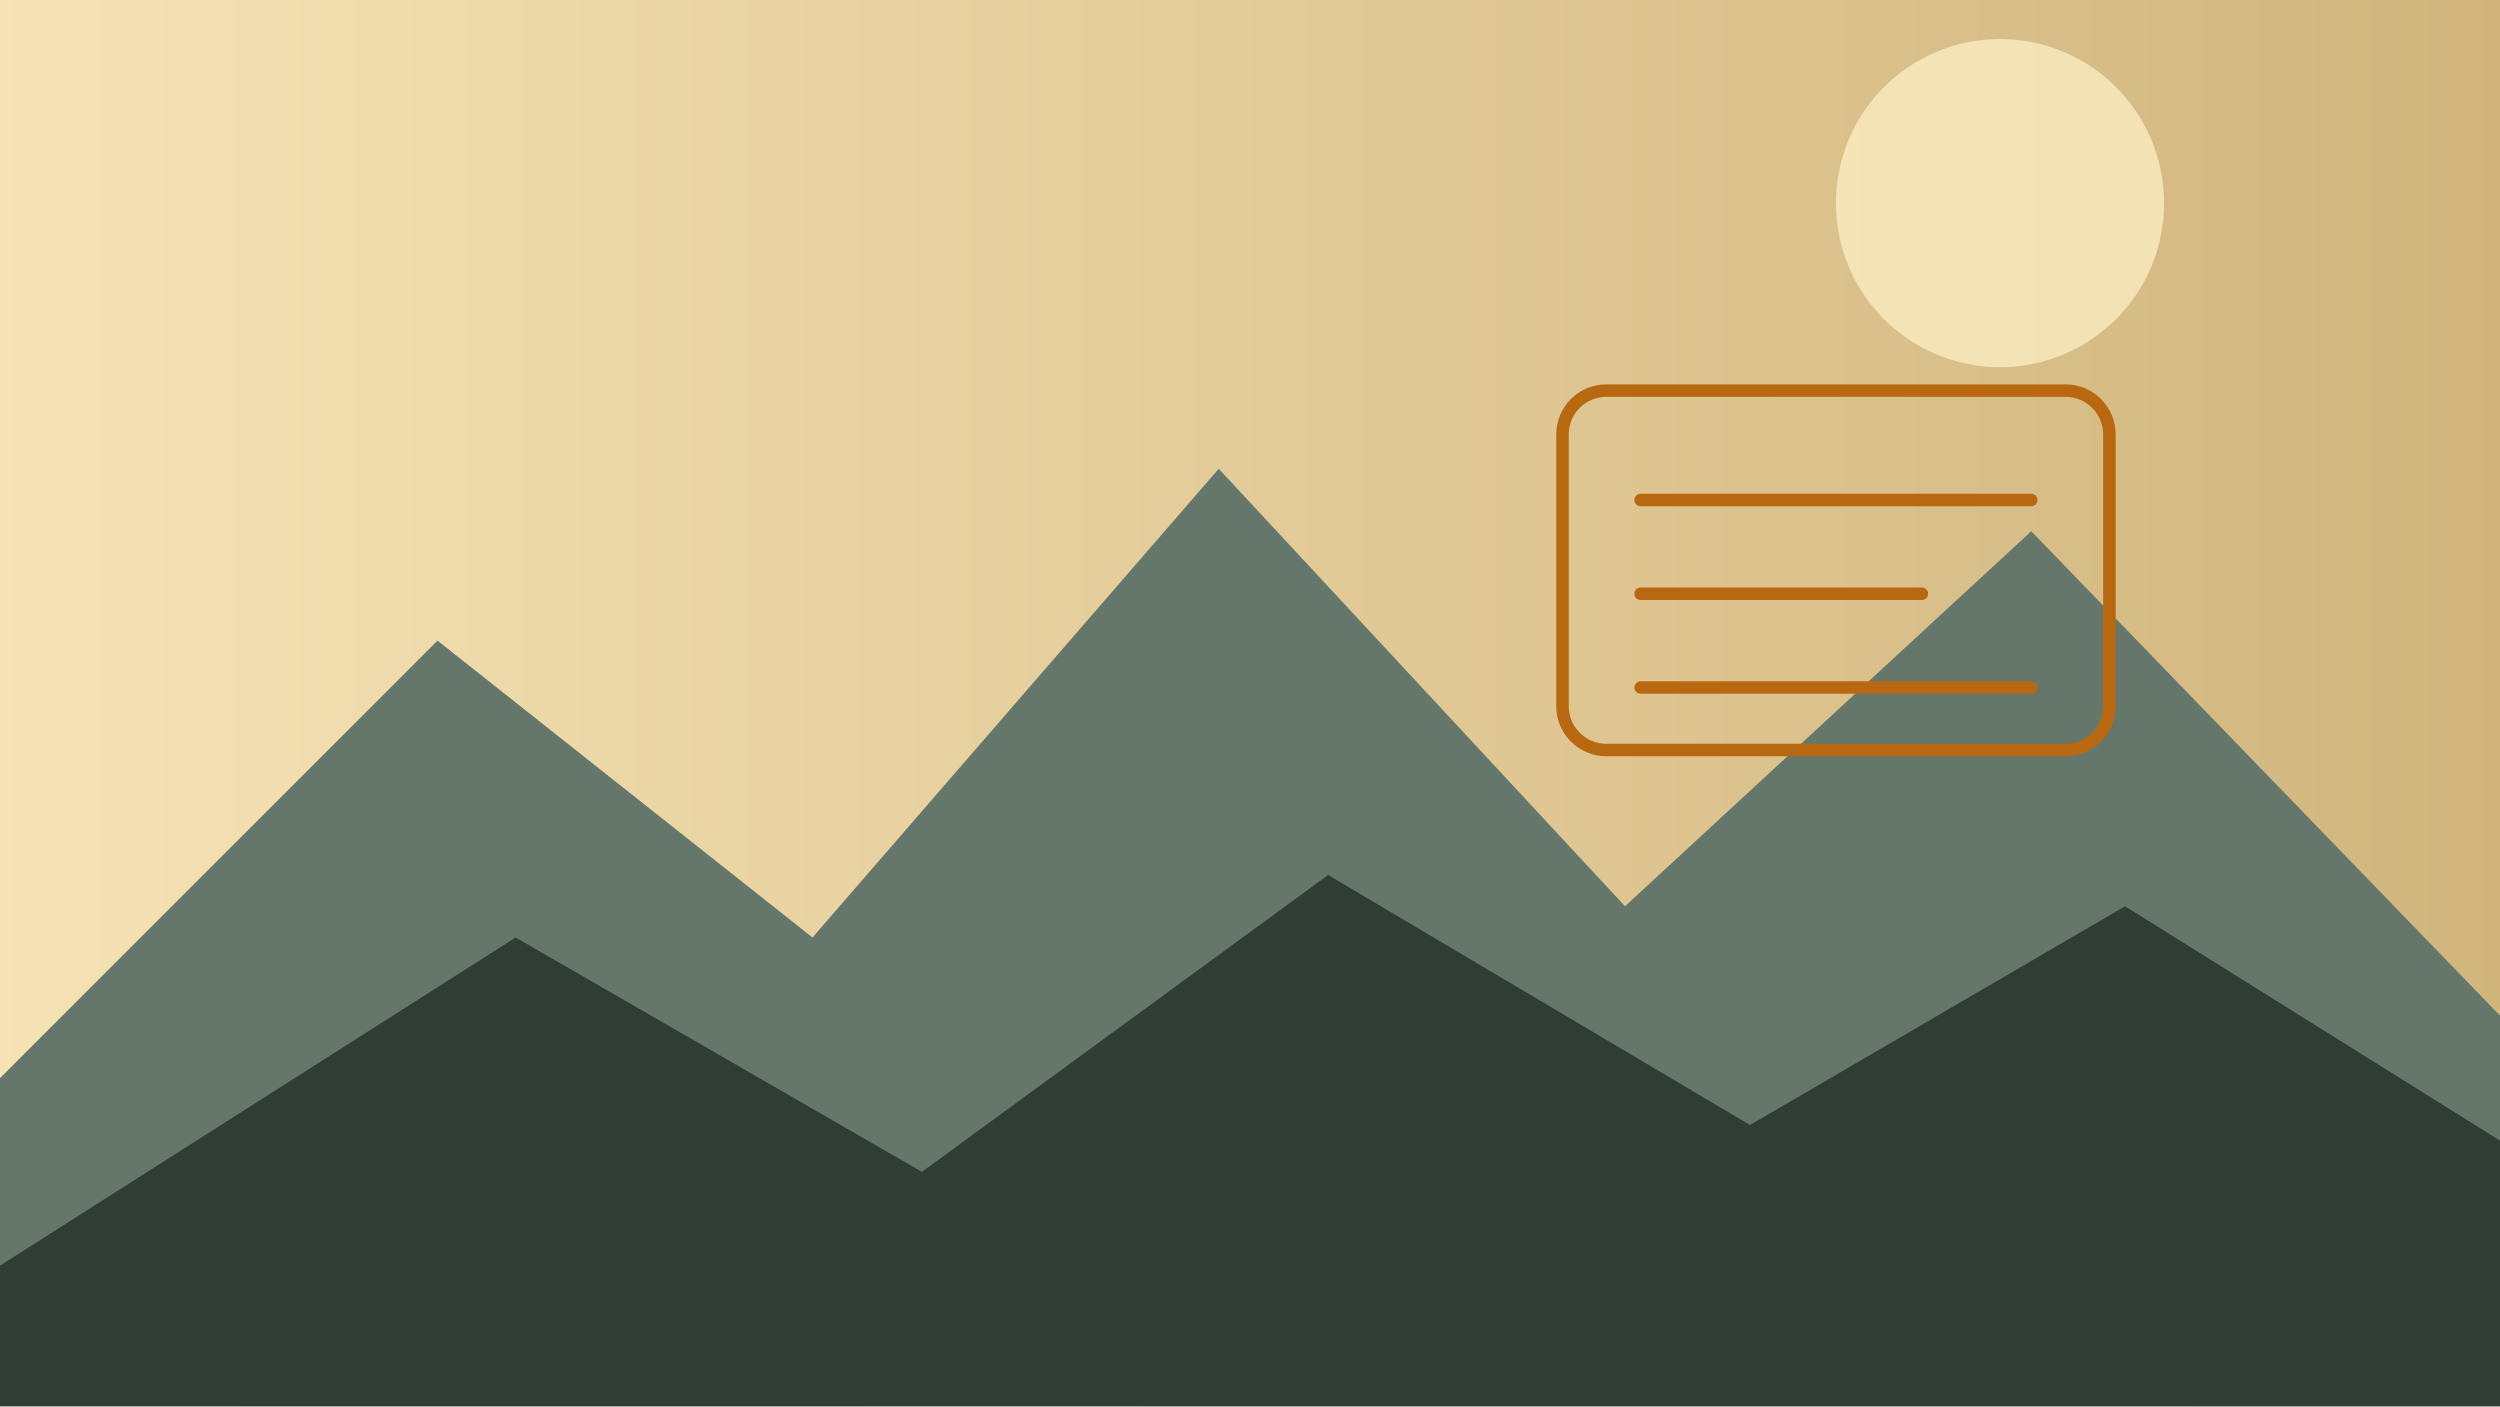
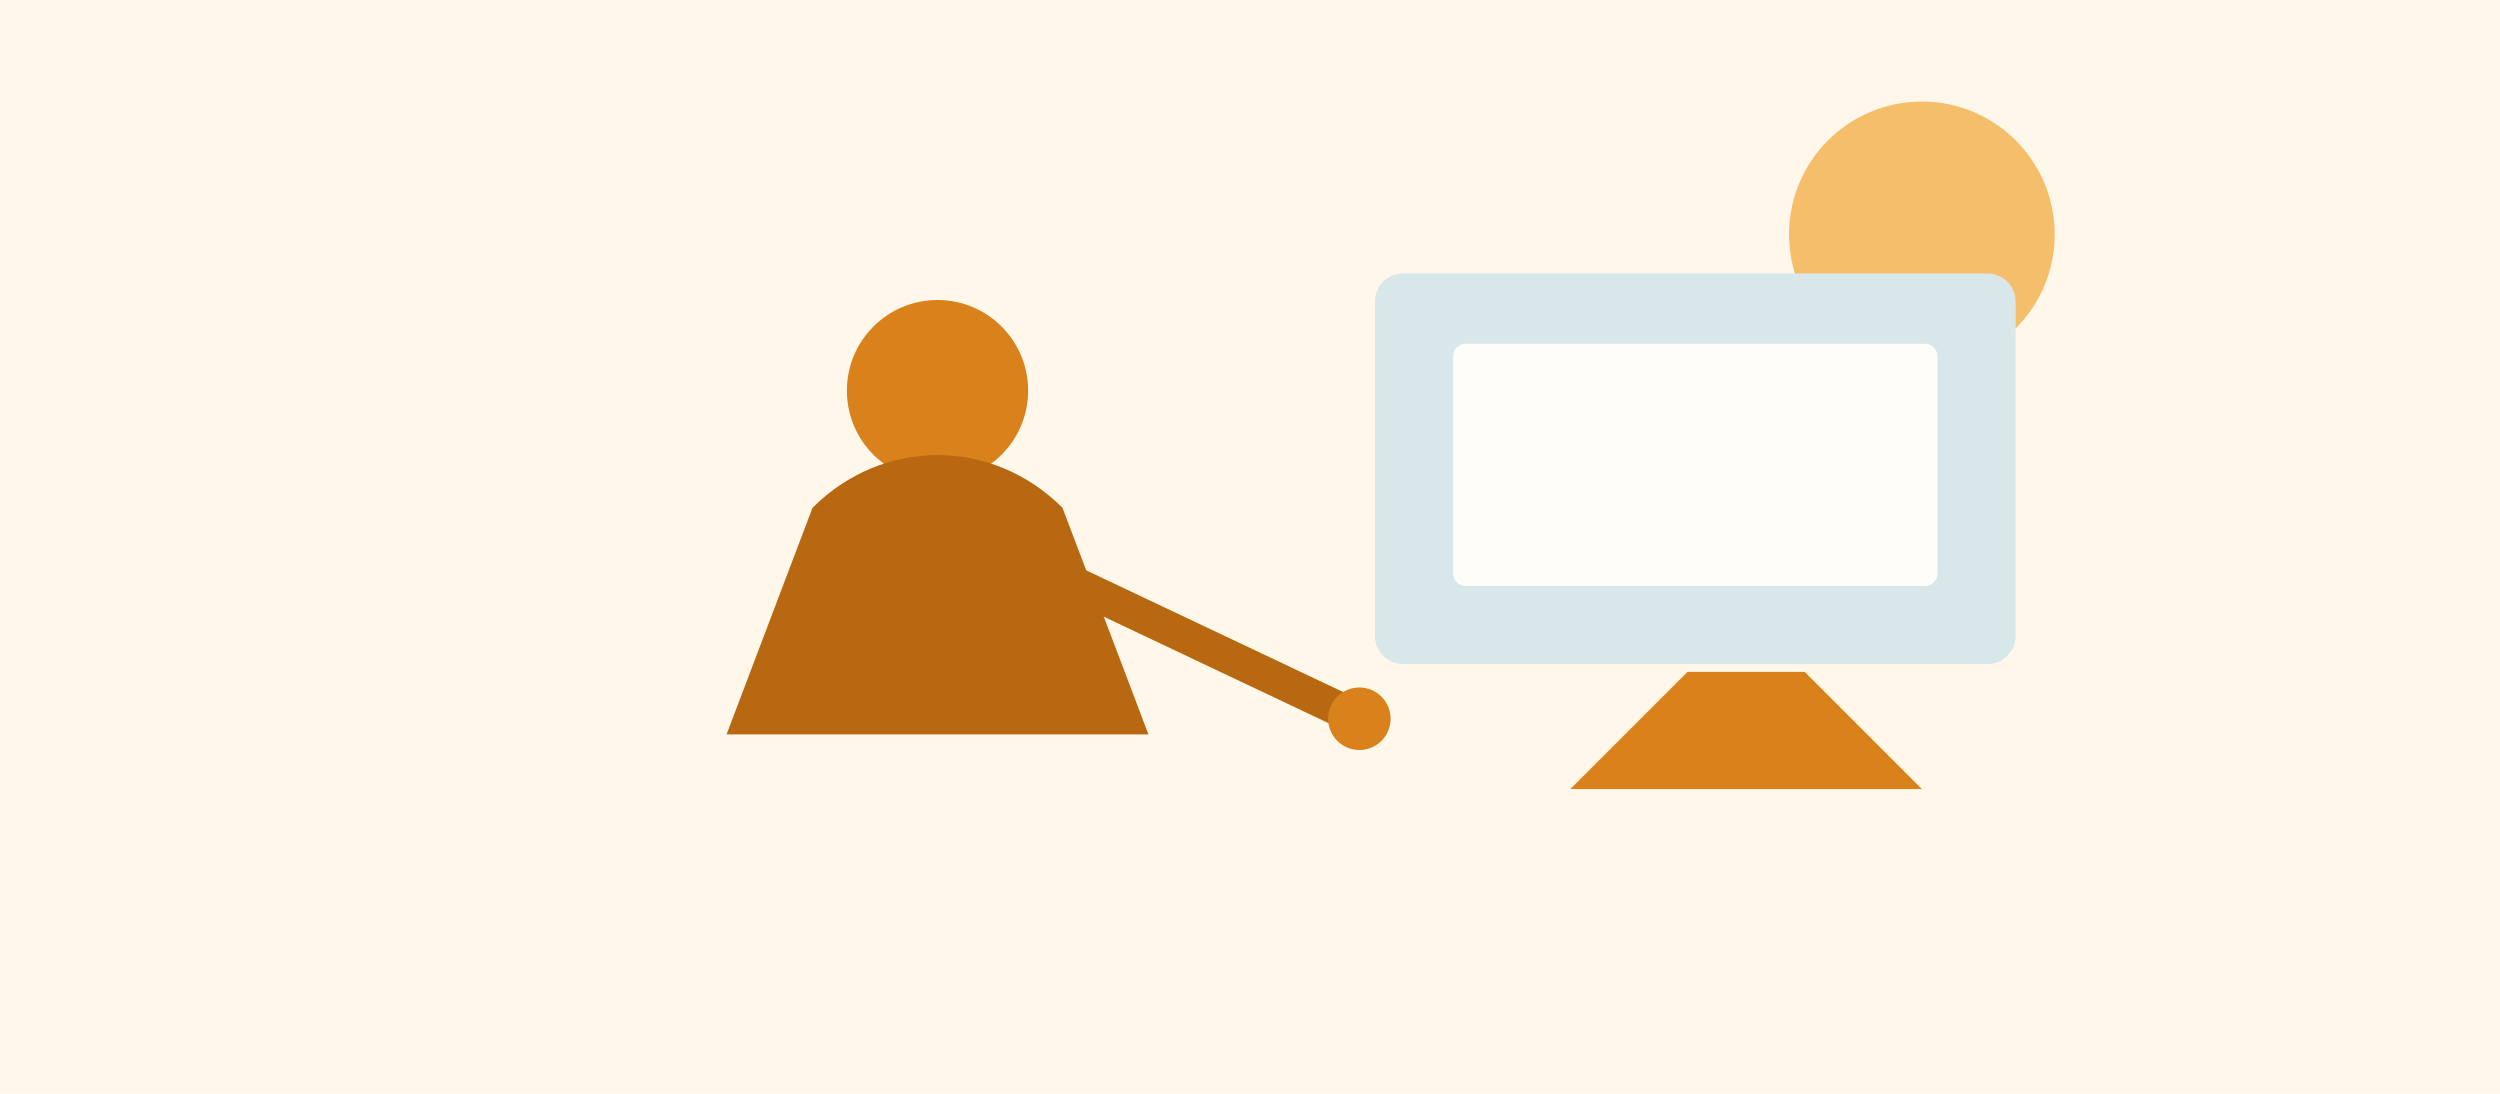
- <svg xmlns="http://www.w3.org/2000/svg" viewBox="0 0 1600 900">
-   <defs>
-     <linearGradient id="g">
-       <stop stop-color="#f5e2b5" />
-       <stop offset="1" stop-color="#d1b57d" />
-     </linearGradient>
-   </defs>
-   <rect width="1600" height="900" fill="url(#g)" />
-   <circle cx="1280" cy="130" r="105" fill="#fff2c8" opacity=".7" />
-   <path d="M0 690 280 410 520 600 780 300 1040 580 1300 340 1600 650V900H0z" fill="#65776b" />
-   <path d="M0 810 330 600 590 750 850 560 1120 720 1360 580 1600 730V900H0z" fill="#303d34" />
-   <g fill="none" stroke="#b96812" stroke-width="8" stroke-linecap="round">
-     <rect x="1000" y="250" width="350" height="230" rx="28" />
-     <path d="M1050 320h250M1050 380h180M1050 440h250" />
-   </g>
+ <svg xmlns="http://www.w3.org/2000/svg" viewBox="0 0 1600 700">
+   <rect width="1600" height="700" fill="#fff7e9" />
+   <circle cx="1230" cy="150" r="85" fill="#f3b04a" opacity=".8" />
+   <rect x="880" y="175" width="410" height="250" rx="18" fill="#d7e7ea" />
+   <rect x="930" y="220" width="310" height="155" rx="8" fill="#fffdf8" />
+   <path d="M1080 430l-75 75h225l-75-75" fill="#d9821b" />
+   <circle cx="600" cy="250" r="58" fill="#d9821b" />
+   <path d="M520 325c45-45 115-45 160 0l55 145H465z" fill="#b96812" />
+   <path d="M680 370l190 90" stroke="#b96812" stroke-width="22" stroke-linecap="round" />
+   <circle cx="870" cy="460" r="20" fill="#d9821b" />
</svg>
